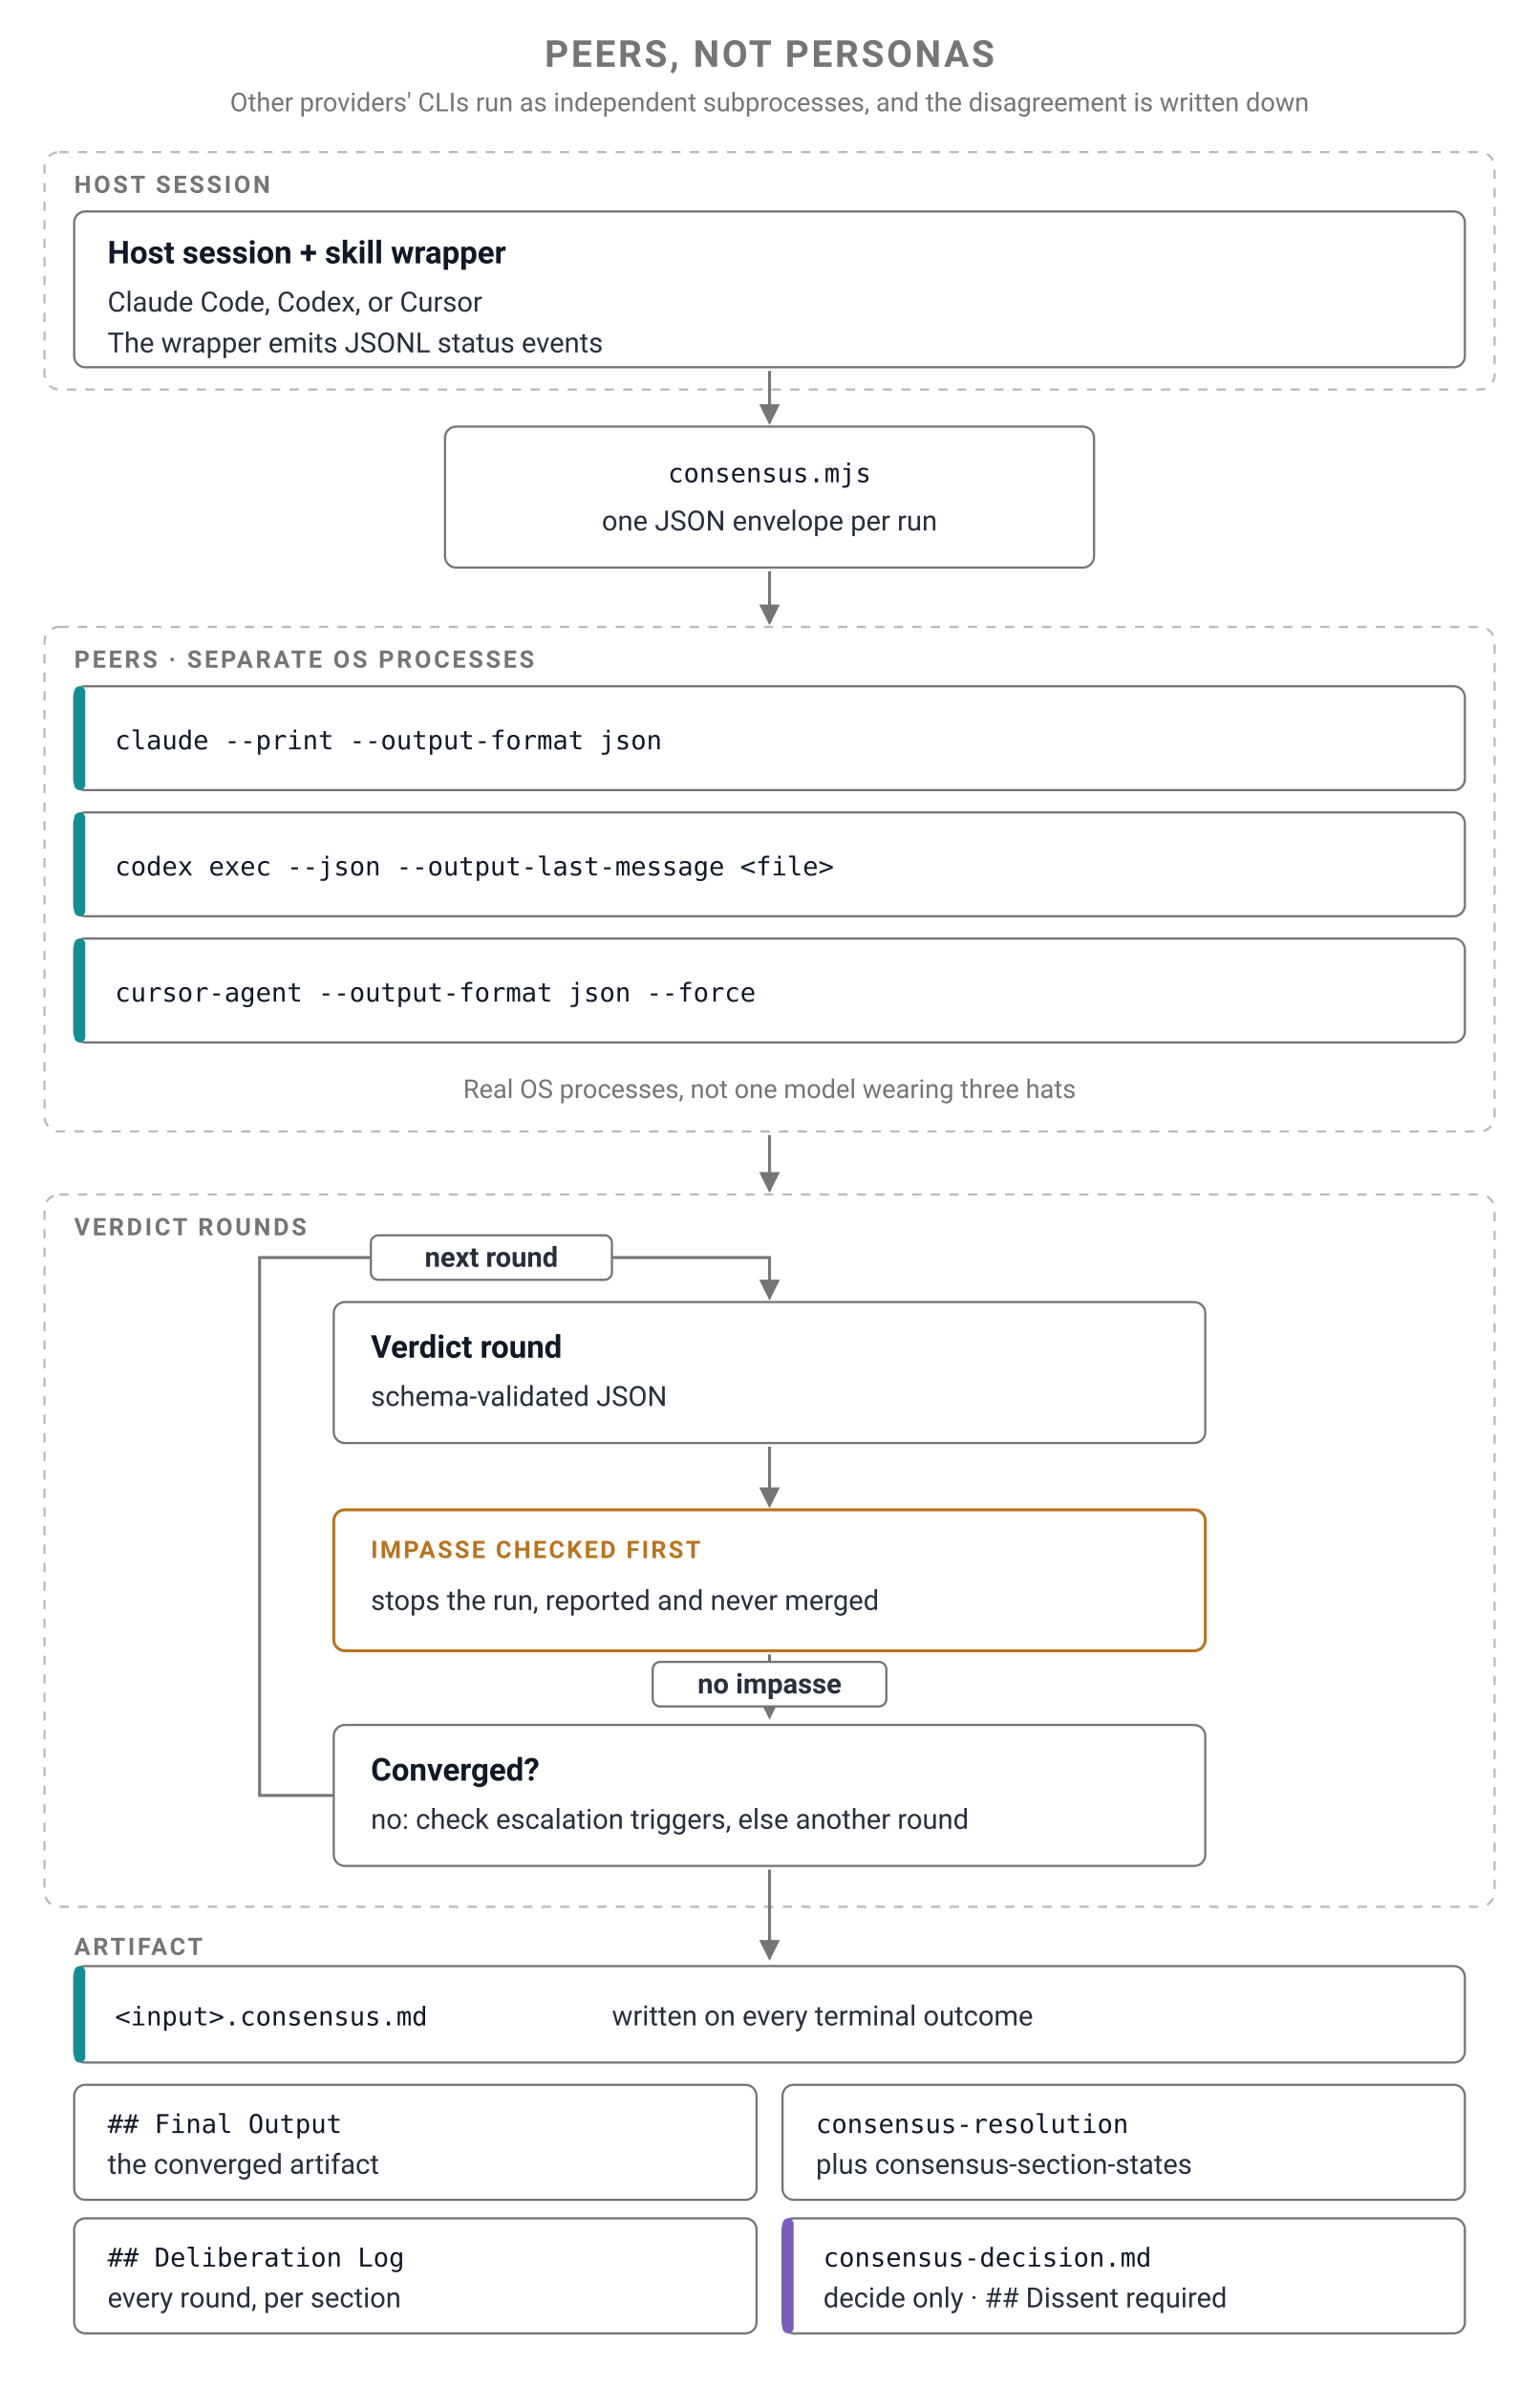
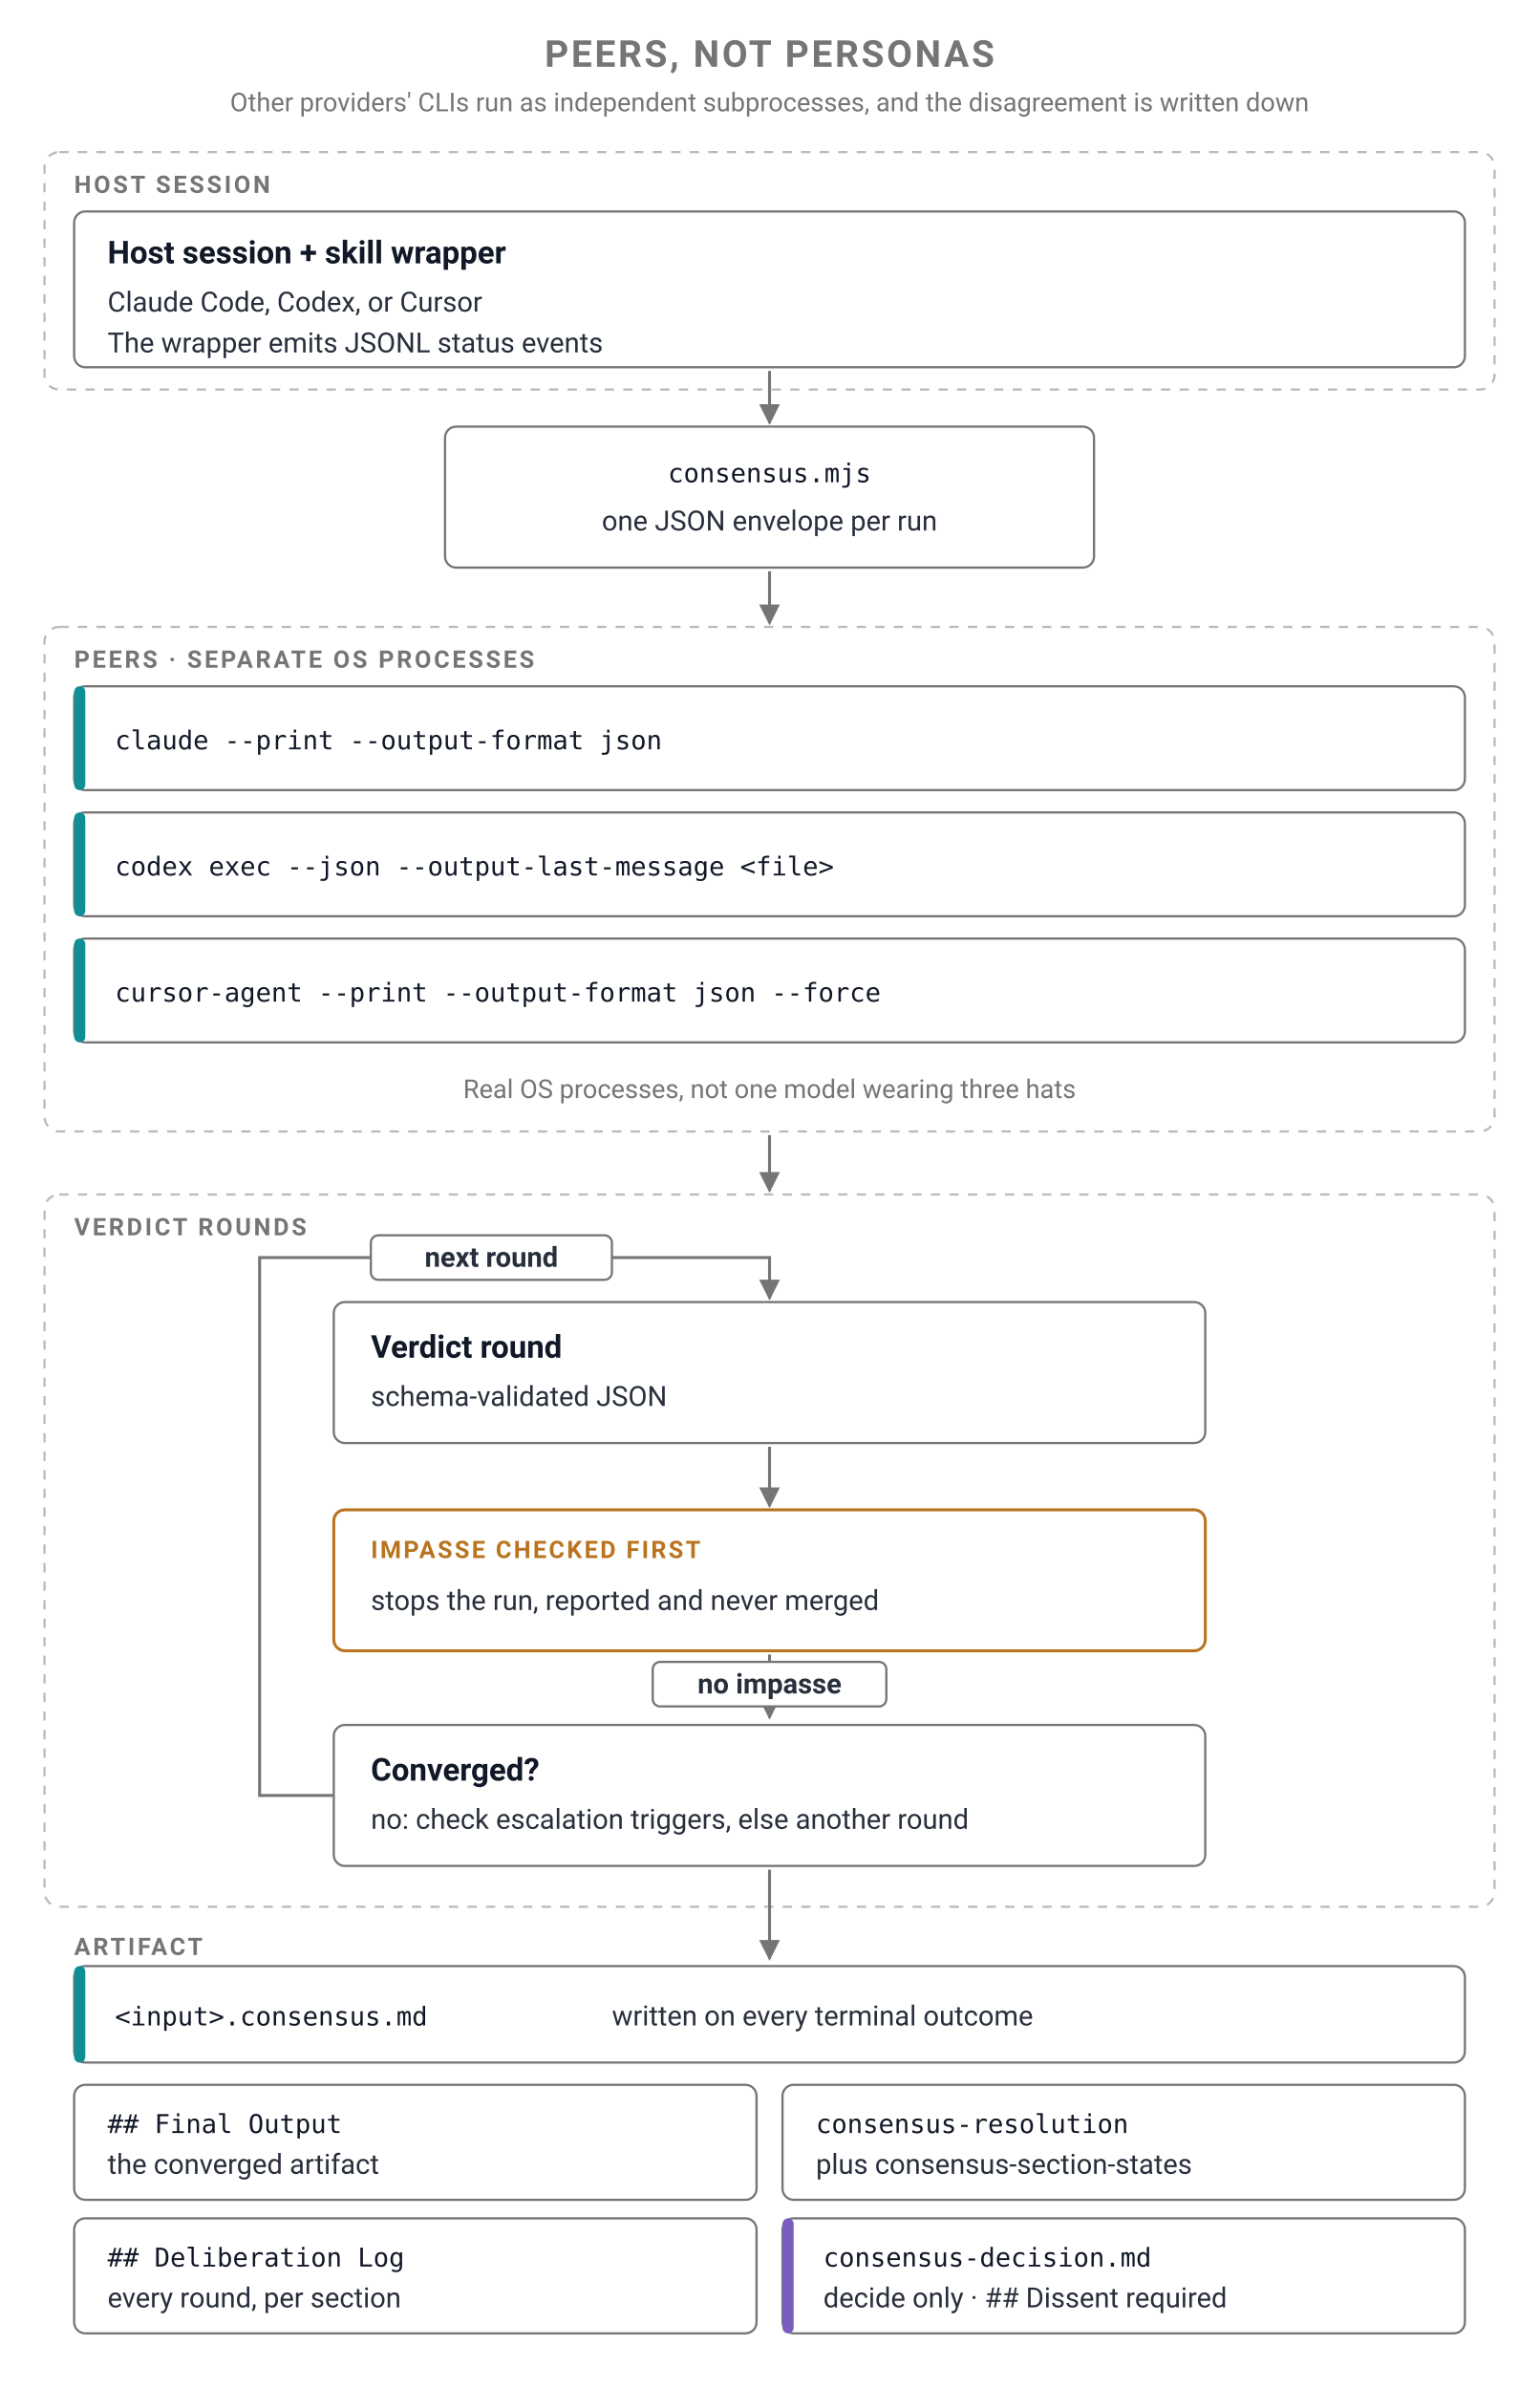
<svg xmlns="http://www.w3.org/2000/svg" viewBox="0 0 830 1288" role="img" aria-labelledby="chpaTitle chpaDesc" font-family="ui-sans-serif, system-ui, -apple-system, 'Segoe UI', Roboto, 'Helvetica Neue', Arial, sans-serif">
  <style>
    .card{fill:var(--diagram-card,#ffffff);stroke:var(--diagram-line,#757575);stroke-width:1.2}
    .band{fill:none;stroke:var(--diagram-line,#757575);stroke-width:1.2;stroke-dasharray:5 5;opacity:.5}
    .h{fill:var(--diagram-muted,#757575);font-size:13px;font-weight:700;letter-spacing:1.4px}
    .t{fill:var(--diagram-text,#111827);font-size:17px;font-weight:600}
    .s{fill:var(--diagram-text,#111827);font-size:15px;opacity:.9}
    .m{font-family:ui-monospace,SFMono-Regular,Menlo,Consolas,monospace;font-size:14px;fill:var(--diagram-text,#111827)}
    .p{fill:var(--diagram-muted,#757575);font-size:14px}
    .e{fill:none;stroke:var(--diagram-line,#757575);stroke-width:1.6;marker-end:url(#chpaArrow)}
    .acc1{fill:var(--diagram-accent,#0f8f95)}
    .acc2{fill:var(--diagram-accent-2,#7c5cbf)}
    .warncard{fill:var(--diagram-card,#ffffff);stroke:var(--diagram-warn,#b9741f);stroke-width:1.6}
    .warnt{fill:var(--diagram-warn,#b9741f);font-size:13px;font-weight:700;letter-spacing:1.2px}
  </style>
  <defs>
    <marker id="chpaArrow" viewBox="0 0 10 10" refX="9" refY="5" markerWidth="7" markerHeight="7" orient="auto">
      <path d="M0,0 L10,5 L0,10 z" style="fill:var(--diagram-line,#757575)" />
    </marker>
  </defs>
  <text x="415" y="36" text-anchor="middle" class="h" style="font-size:20px">PEERS, NOT PERSONAS</text>
  <text x="415" y="60" text-anchor="middle" class="p">Other providers' CLIs run as independent subprocesses, and the disagreement is written down</text>
  <rect x="24" y="82" width="782" height="128" rx="8" class="band" />
  <text x="40" y="104" class="h">HOST SESSION</text>
  <rect x="40" y="114" width="750" height="84" rx="6" class="card" />
  <text x="58" y="142" class="t">Host session + skill wrapper</text>
  <text x="58" y="168" class="s">Claude Code, Codex, or Cursor</text>
  <text x="58" y="190" class="s">The wrapper emits JSONL status events</text>
  <path class="e" d="M415,200 L415,228" />
  <rect x="240" y="230" width="350" height="76" rx="6" class="card" />
  <text x="415" y="260" text-anchor="middle" class="m">consensus.mjs</text>
  <text x="415" y="286" text-anchor="middle" class="s">one JSON envelope per run</text>
  <path class="e" d="M415,308 L415,336" />
  <rect x="24" y="338" width="782" height="272" rx="8" class="band" />
  <text x="40" y="360" class="h">PEERS · SEPARATE OS PROCESSES</text>
  <rect x="40" y="370" width="750" height="56" rx="6" class="card" />
  <rect x="40" y="370" width="6" height="56" rx="3" class="acc1" />
  <text x="62" y="404" class="m">claude --print --output-format json</text>
  <rect x="40" y="438" width="750" height="56" rx="6" class="card" />
  <rect x="40" y="438" width="6" height="56" rx="3" class="acc1" />
  <text x="62" y="472" class="m">codex exec --json --output-last-message &lt;file&gt;</text>
  <rect x="40" y="506" width="750" height="56" rx="6" class="card" />
  <rect x="40" y="506" width="6" height="56" rx="3" class="acc1" />
-   <text x="62" y="540" class="m">cursor-agent --output-format json --force</text>
+   <text x="62" y="540" class="m">cursor-agent --print --output-format json --force</text>
  <text x="415" y="592" text-anchor="middle" class="p">Real OS processes, not one model wearing three hats</text>
  <path class="e" d="M415,612 L415,642" />
  <rect x="24" y="644" width="782" height="384" rx="8" class="band" />
  <text x="40" y="666" class="h">VERDICT ROUNDS</text>
  <path class="e" d="M180,968 L140,968 L140,678 L415,678 L415,700" />
  <rect x="200" y="666" width="130" height="24" rx="4" class="card" />
  <text x="265" y="683" text-anchor="middle" class="s" style="font-weight:600">next round</text>
  <rect x="180" y="702" width="470" height="76" rx="6" class="card" />
  <text x="200" y="732" class="t">Verdict round</text>
  <text x="200" y="758" class="s">schema-validated JSON</text>
  <path class="e" d="M415,780 L415,812" />
  <rect x="180" y="814" width="470" height="76" rx="6" class="warncard" />
  <text x="200" y="840" class="warnt">IMPASSE CHECKED FIRST</text>
  <text x="200" y="868" class="s">stops the run, reported and never merged</text>
  <path class="e" d="M415,892 L415,926" />
  <rect x="352" y="896" width="126" height="24" rx="4" class="card" />
  <text x="415" y="913" text-anchor="middle" class="s" style="font-weight:600">no impasse</text>
  <rect x="180" y="930" width="470" height="76" rx="6" class="card" />
  <text x="200" y="960" class="t">Converged?</text>
  <text x="200" y="986" class="s">no: check escalation triggers, else another round</text>
  <path class="e" d="M415,1008 L415,1056" />
  <text x="40" y="1054" class="h">ARTIFACT</text>
  <rect x="40" y="1060" width="750" height="52" rx="6" class="card" />
  <rect x="40" y="1060" width="6" height="52" rx="3" class="acc1" />
  <text x="62" y="1092" class="m">&lt;input&gt;.consensus.md</text>
  <text x="330" y="1092" class="s">written on every terminal outcome</text>
  <rect x="40" y="1124" width="368" height="62" rx="6" class="card" />
  <text x="58" y="1150" class="m">## Final Output</text>
  <text x="58" y="1172" class="s">the converged artifact</text>
  <rect x="422" y="1124" width="368" height="62" rx="6" class="card" />
  <text x="440" y="1150" class="m">consensus-resolution</text>
  <text x="440" y="1172" class="s">plus consensus-section-states</text>
  <rect x="40" y="1196" width="368" height="62" rx="6" class="card" />
  <text x="58" y="1222" class="m">## Deliberation Log</text>
  <text x="58" y="1244" class="s">every round, per section</text>
  <rect x="422" y="1196" width="368" height="62" rx="6" class="card" />
  <rect x="422" y="1196" width="6" height="62" rx="3" class="acc2" />
  <text x="444" y="1222" class="m">consensus-decision.md</text>
  <text x="444" y="1244" class="s">decide only · ## Dissent required</text>
</svg>
